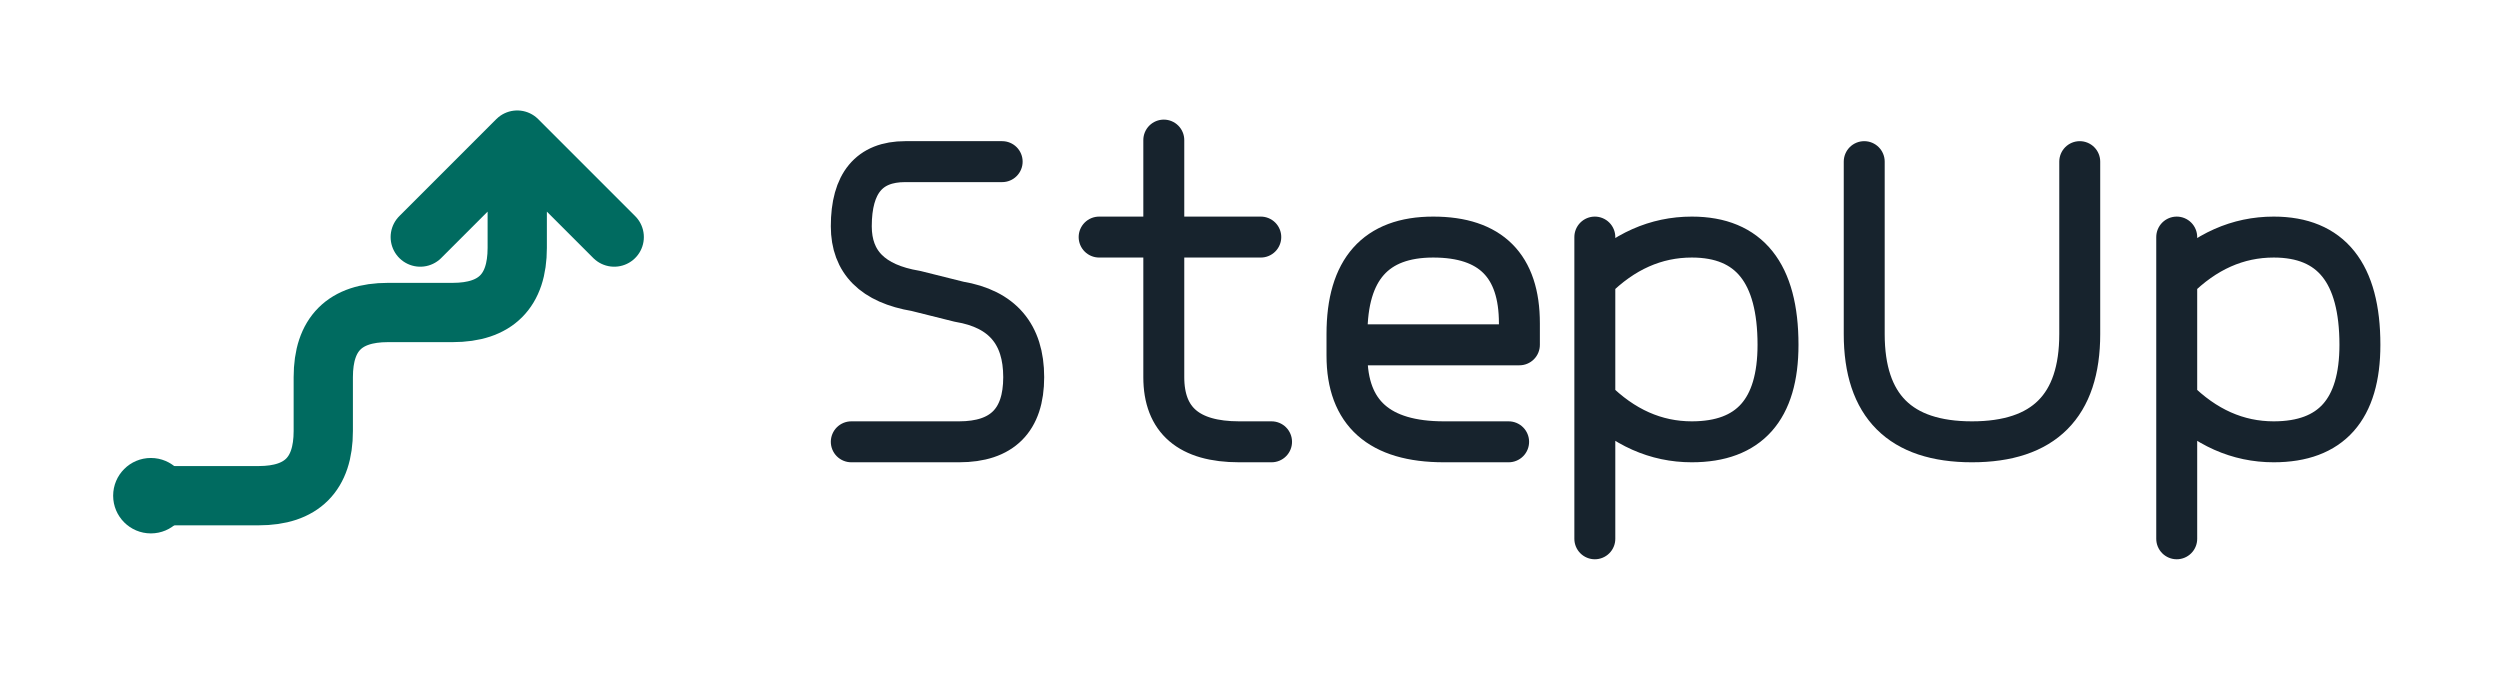
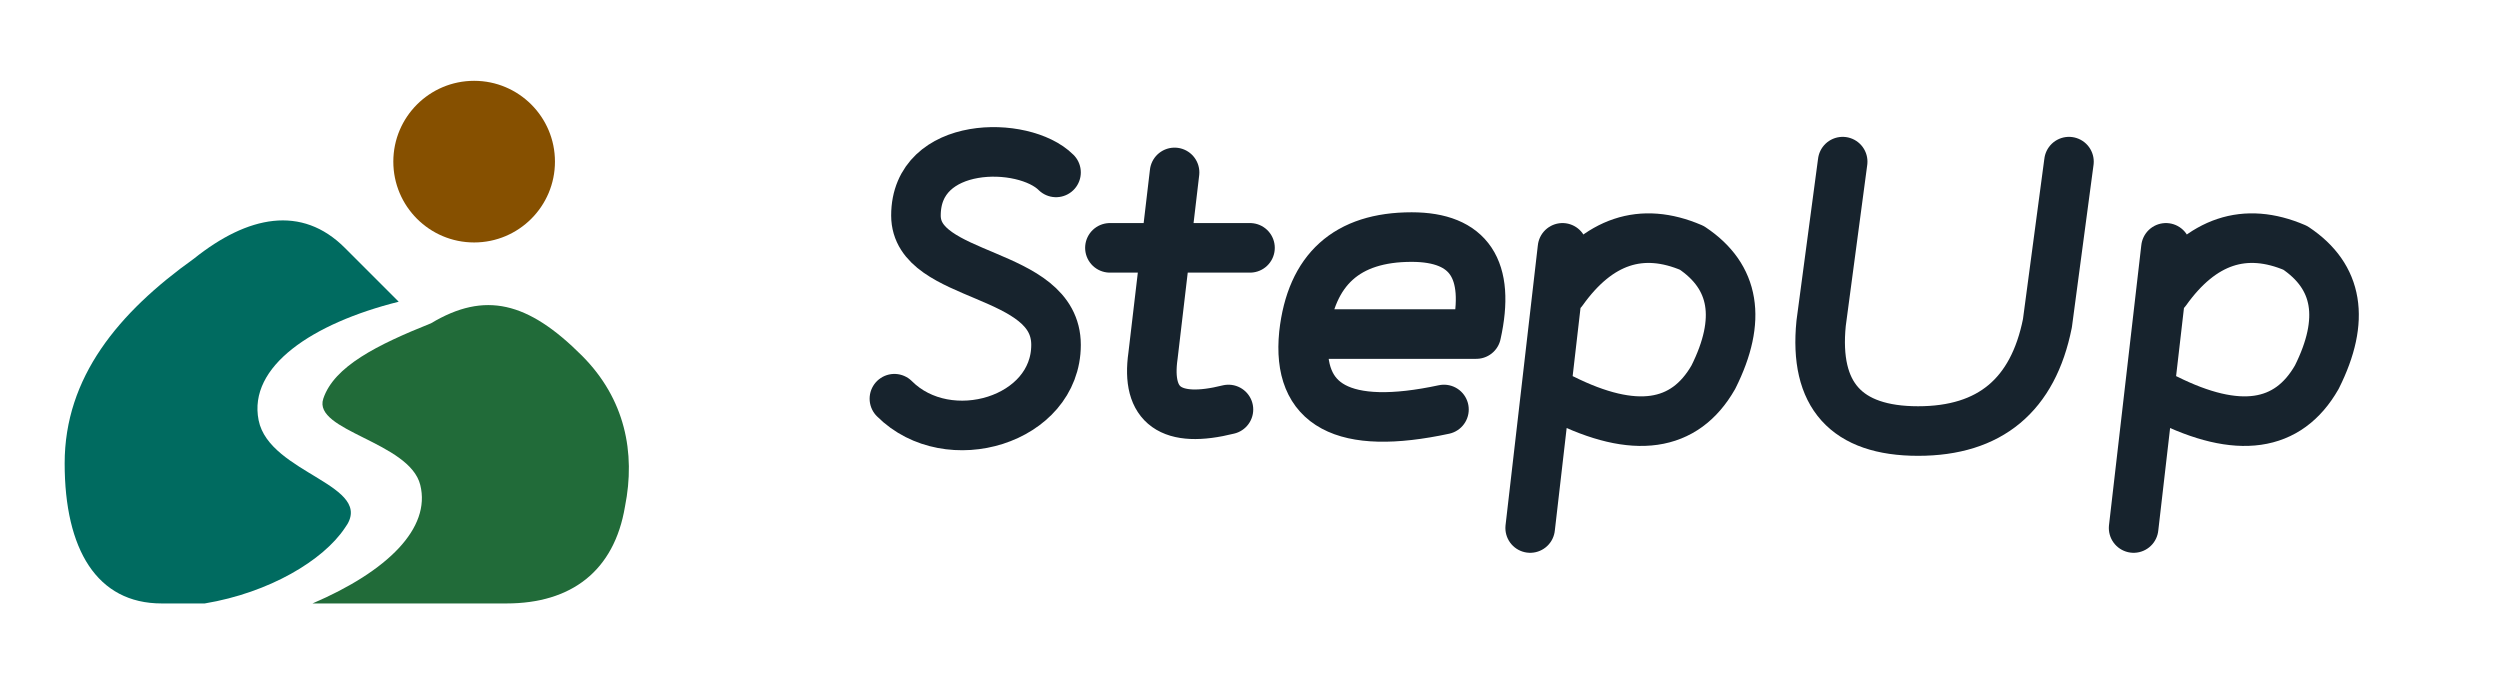
<svg xmlns="http://www.w3.org/2000/svg" viewBox="0 0 232 64">
-   <g fill="none" stroke="#006B60" stroke-width="5.5" stroke-linecap="round" stroke-linejoin="round">
-     <path d="M14 46 H24 Q30 46 30 40 V35 Q30 29 36 29 H42 Q48 29 48 23 V14 M39 22 L48 13 L57 22" />
-     <circle cx="14" cy="46" r="3.5" fill="#006B60" stroke="none" />
-   </g>
-   <g transform="translate(76 8)">
-     <g fill="none" stroke="#17232D" stroke-width="3.8" stroke-linecap="round" stroke-linejoin="round">
-       <path d="M17 7H8Q3 7 3 13Q3 18 9 19L13 20Q19 21 19 27Q19 33 13 33H3" transform="translate(0 0)" />
-       <path d="M8 5V27Q8 33 15 33H18 M2 14H17" transform="translate(24 0)" />
-       <path d="M3 24H19V22Q19 14 11 14Q3 14 3 23V25Q3 33 12 33H18" transform="translate(46 0)" />
-       <path d="M3 42V14 M3 18Q7 14 12 14Q20 14 20 24Q20 33 12 33Q7 33 3 29" transform="translate(69 0)" />
-       <path d="M3 7V23Q3 33 13 33Q23 33 23 23V7" transform="translate(94 0)" />
-       <path d="M3 42V14 M3 18Q7 14 12 14Q20 14 20 24Q20 33 12 33Q7 33 3 29" transform="translate(123 0)" />
+   <path d="M6 43C6 35 11 29 18 24C23 20 28 19 32 23L37 28C29 30 23 34 24 39C25 44 35 45 32 49C30 52 25 55 19 56H15C9 56 6 51 6 43Z" fill="#006B60" />
+   <path d="M40 30C45 27 49 28 54 33C58 37 59 42 58 47C57 53 53 56 47 56H29C36 53 40 49 39 45C38 41 29 40 30 37C31 34 35 32 40 30Z" fill="#216B39" />
+   <circle cx="44" cy="15" r="7.5" fill="#865000" />
+   <g transform="translate(72 7)">
+     <g transform="translate(8 1)" fill="none" stroke="#17232D" stroke-width="4.6" stroke-linecap="round" stroke-linejoin="round">
+       <path d="M18 8C15 5 5 5 5 12C5 18 18 17 18 24C18 31 8 34 3 29" />
+       <path d="M29 8L27 25Q26 32 34 30M23 15H36" />
+       <path d="M42 23H57Q59 14 51 14Q42 14 41 23Q40 33 54 30" />
+       <path d="M65 15L62 41M65 19Q70 12 77 15Q83 19 79 27Q75 34 65 29" />
+       <path d="M91 7L89 22Q88 32 98 32Q108 32 110 22L112 7" />
+       <path d="M121 15L118 41M121 19Q126 12 133 15Q139 19 135 27Q131 34 121 29" />
    </g>
  </g>
</svg>
